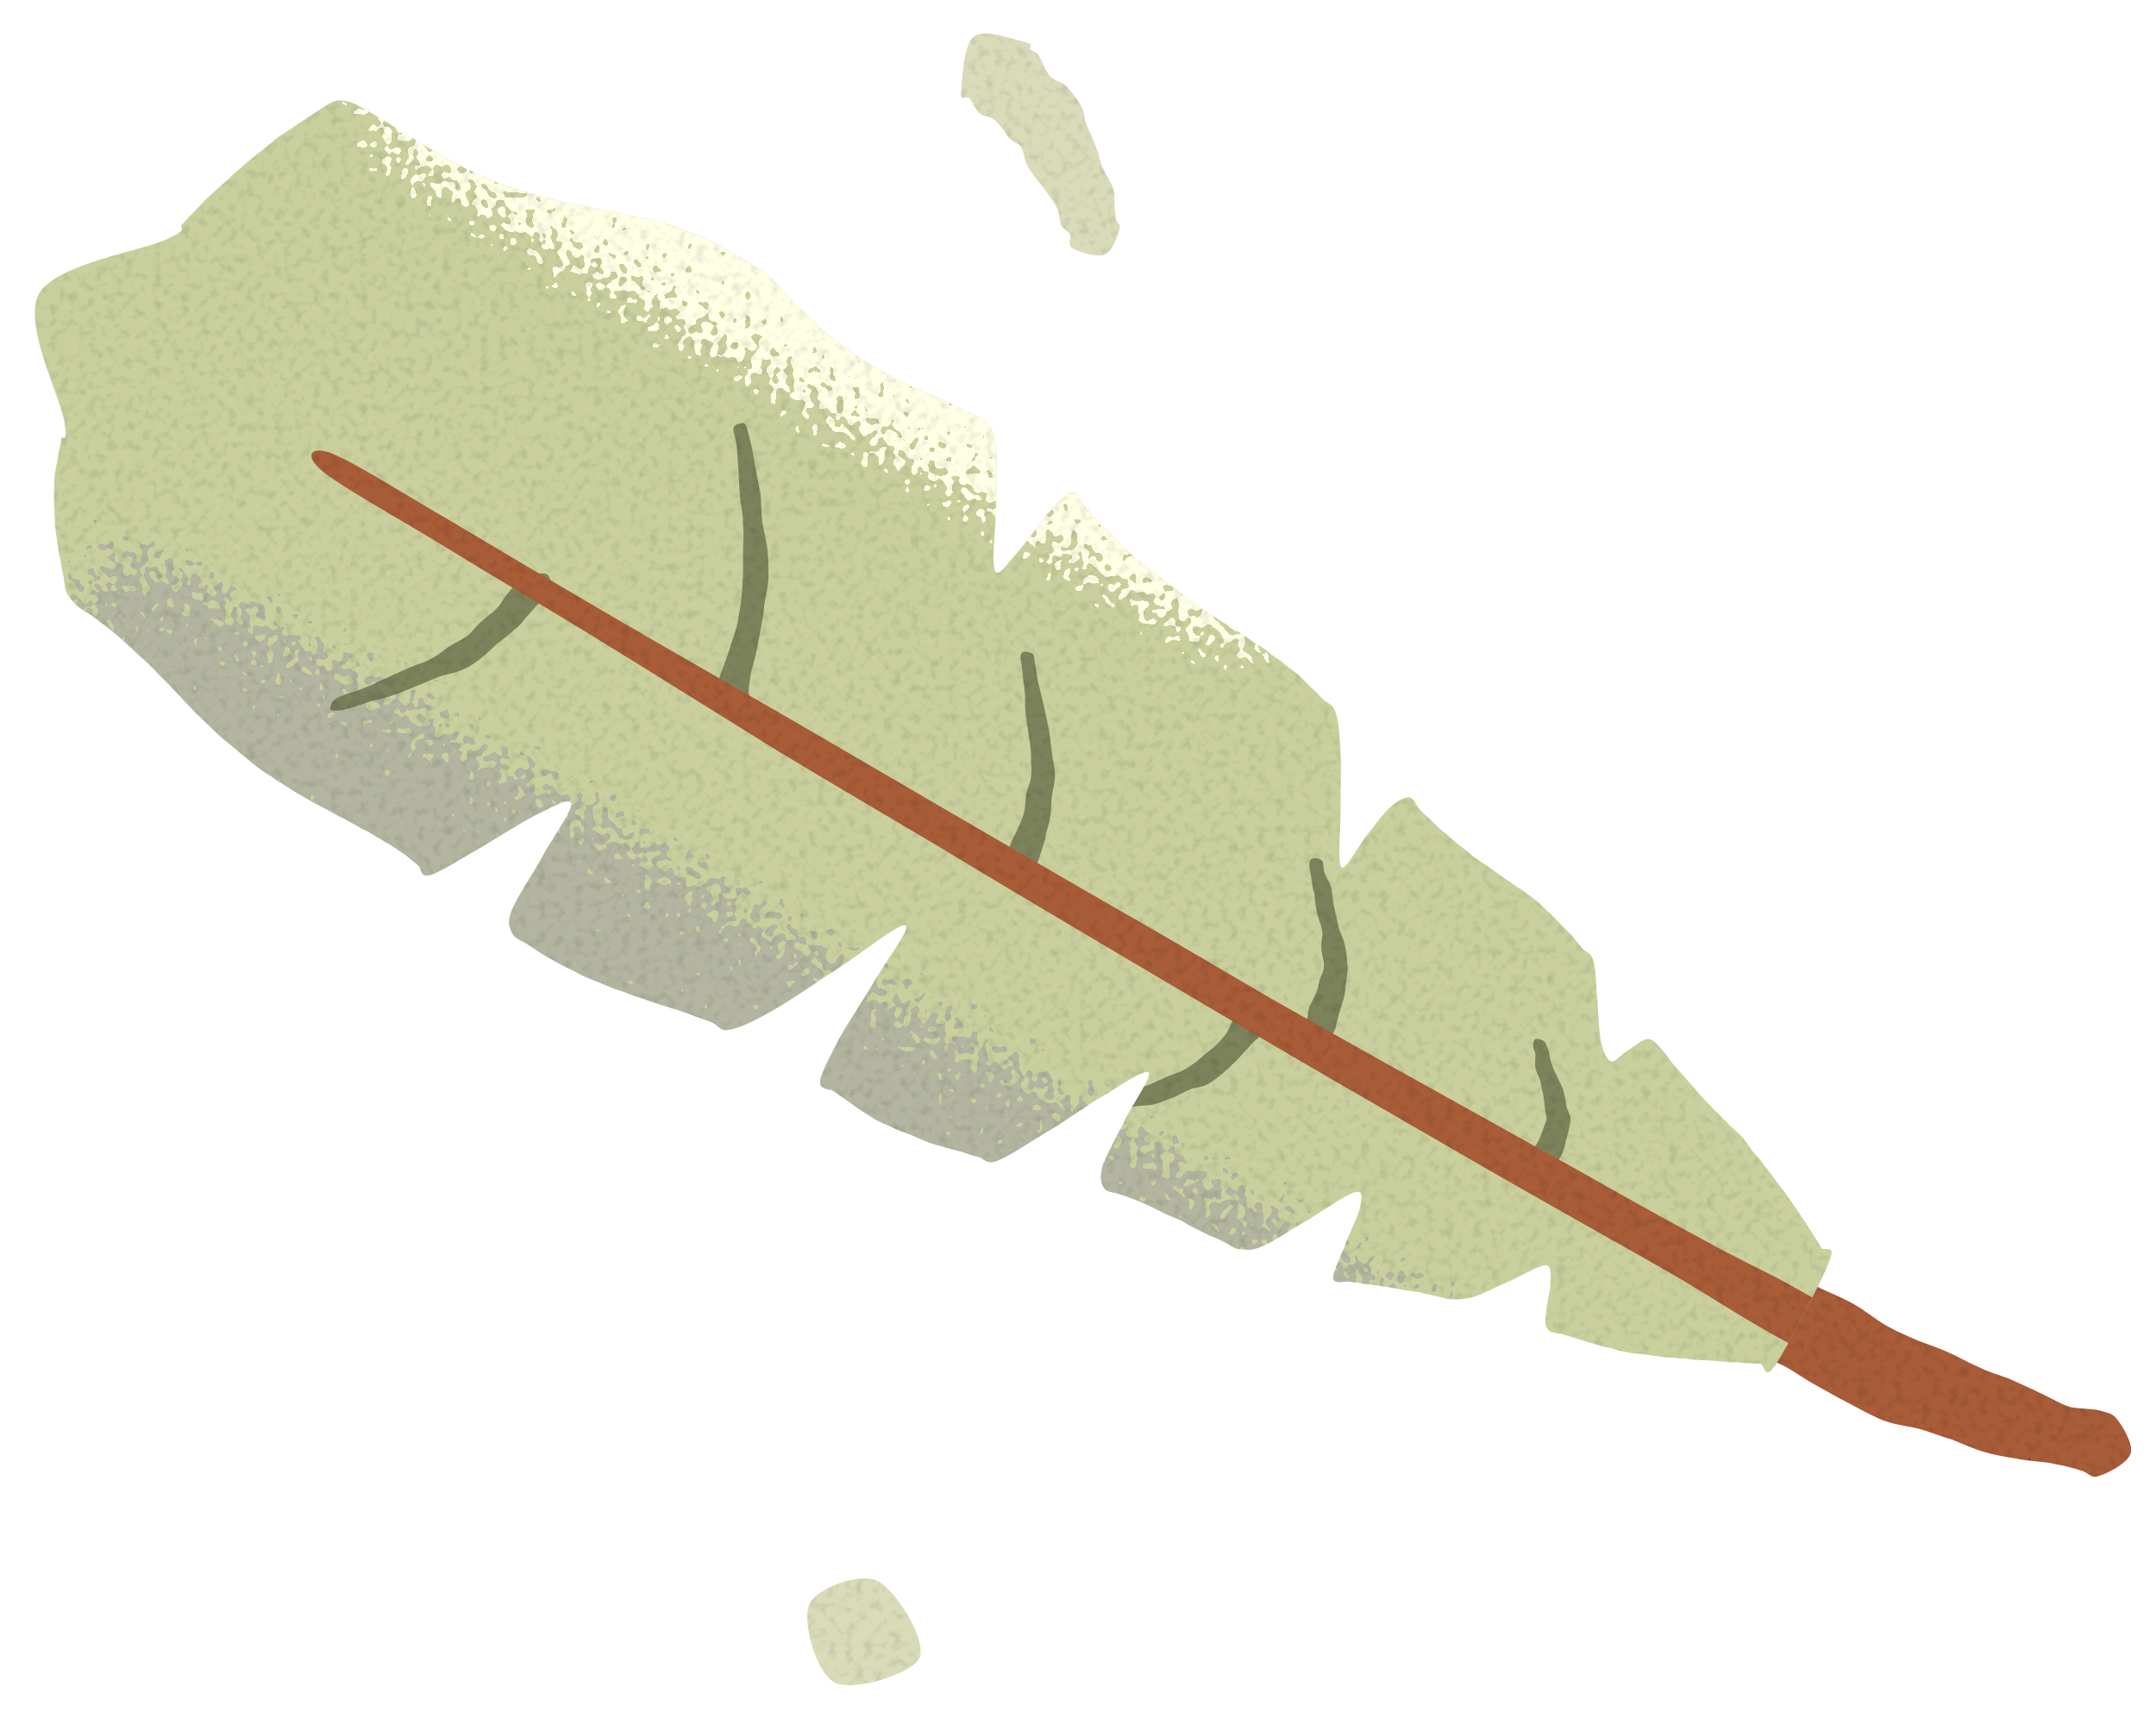
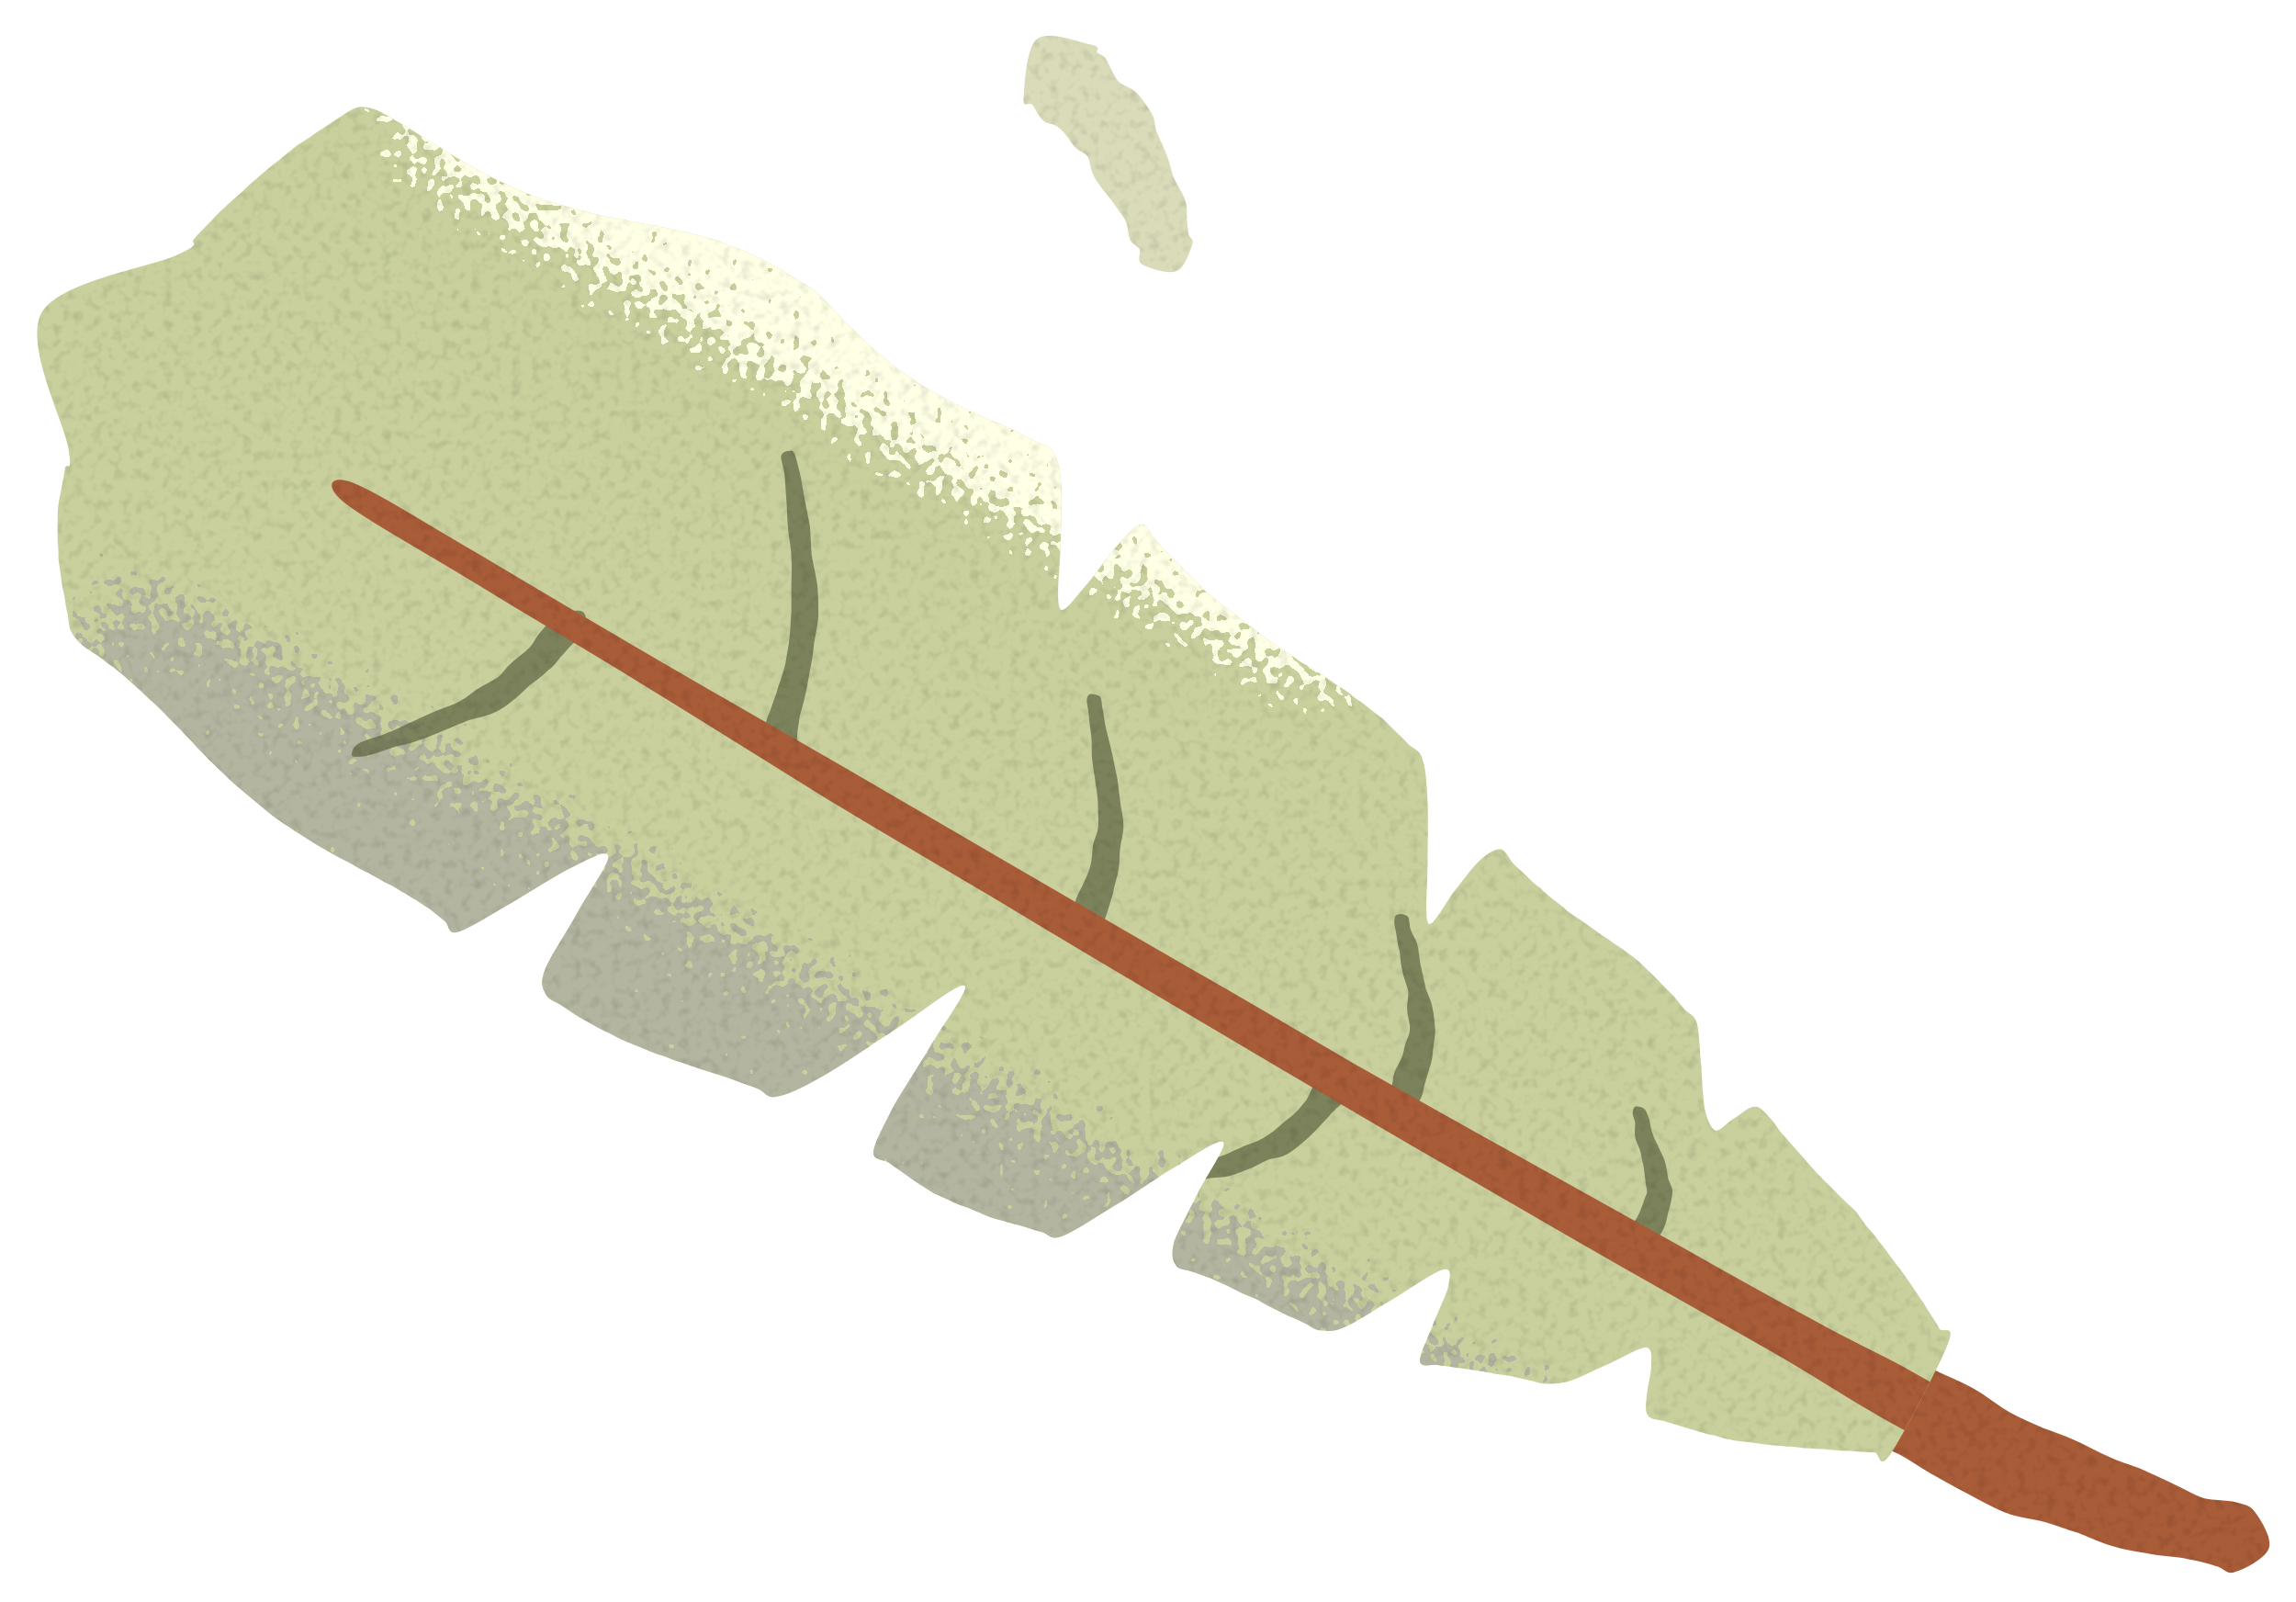
- <svg xmlns="http://www.w3.org/2000/svg" viewBox="75 74 271 216" aria-hidden="true">
+ <svg xmlns="http://www.w3.org/2000/svg" viewBox="75 74 271 189" aria-hidden="true">
  <defs>
    <filter id="fet-dither" filterUnits="userSpaceOnUse" x="0" y="0" width="400" height="400">
      <feGaussianBlur in="SourceAlpha" stdDeviation="9" result="b" />
      <feTurbulence type="fractalNoise" baseFrequency="0.95" numOctaves="1" seed="3" result="n" />
      <feColorMatrix in="n" type="matrix" values="0 0 0 0 0  0 0 0 0 0  0 0 0 0 0  1 0 0 0 0" result="nA" />
      <feComposite in="b" in2="nA" operator="arithmetic" k1="0" k2="1.3" k3="0.9" k4="-1.0" result="mix" />
      <feComponentTransfer in="mix" result="mask">
        <feFuncA type="discrete" tableValues="0 1" />
      </feComponentTransfer>
      <feComposite in="SourceGraphic" in2="mask" operator="in" />
    </filter>
    <filter id="fet-grain" filterUnits="userSpaceOnUse" x="0" y="0" width="400" height="400">
      <feTurbulence type="fractalNoise" baseFrequency="0.85" numOctaves="2" seed="5" result="n" />
      <feColorMatrix in="n" type="matrix" values="0 0 0 0 0  0 0 0 0 0  0 0 0 0 0  0 0 0 -2.4 1.25" result="specks" />
      <feFlood flood-color="#000" flood-opacity="0.22" result="ink" />
      <feComposite in="ink" in2="specks" operator="in" result="inkSpecks" />
      <feComposite in="inkSpecks" in2="SourceAlpha" operator="in" result="grainIn" />
      <feMerge>
        <feMergeNode in="SourceGraphic" />
        <feMergeNode in="grainIn" />
      </feMerge>
    </filter>
    <clipPath id="fet-c-s1">
      <path d="M195.8,85.6 C195.7,86.9 196.5,85.9 196.9,86.4 C197.2,86.8 197.6,87.8 198.1,88.2 C198.6,88.7 199.4,88.5 200.0,89.1 C200.7,89.6 201.4,90.8 201.9,91.4 C202.5,92.0 203.1,92.0 203.4,92.5 C203.7,93.1 203.7,93.9 204.0,94.5 C204.2,95.1 204.5,95.4 204.9,96.0 C205.3,96.6 206.1,97.4 206.5,98.1 C207.0,98.8 207.6,99.5 207.9,100.2 C208.2,100.9 208.1,101.7 208.4,102.3 C208.6,102.8 209.2,103.0 209.5,103.4 C209.7,103.9 209.1,104.7 209.8,105.2 C210.5,105.6 212.8,106.4 213.8,106.0 C214.8,105.7 215.5,103.6 215.7,102.9 C216.0,102.1 215.4,102.2 215.3,101.6 C215.2,101.1 215.1,100.3 215.1,99.7 C215.0,99.0 215.2,98.5 214.9,97.7 C214.7,96.9 214.0,96.0 213.6,95.1 C213.2,94.2 213.2,93.5 212.8,92.6 C212.5,91.6 211.8,90.3 211.5,89.5 C211.2,88.7 211.4,88.3 211.0,87.5 C210.6,86.8 209.8,85.6 209.1,84.9 C208.5,84.3 207.6,84.2 207.0,83.6 C206.4,82.9 205.9,81.5 205.5,80.9 C205.1,80.4 204.8,80.5 204.5,80.2 C204.3,79.9 205.1,79.6 203.9,79.3 C202.7,79.1 198.8,77.5 197.4,78.6 C196.1,79.6 195.9,84.3 195.8,85.6 Z" />
    </clipPath>
    <clipPath id="fet-c-s2">
-       <path d="M176.7,275.7 C177.5,273.6 183.0,271.6 185.3,272.7 C187.6,273.8 191.5,280.1 190.6,282.3 C189.7,284.4 182.3,286.6 180.0,285.5 C177.6,284.4 175.8,277.8 176.7,275.7 Z" />
+       <path d="M293.4,243.3 C294.2,244.7 294.6,243.8 295.5,244.2 C296.5,244.6 297.9,245.0 299.1,245.6 C300.3,246.2 301.5,247.1 302.9,247.9 C304.2,248.6 305.7,249.5 307.1,250.2 C308.6,251.0 310.2,251.9 311.7,252.5 C313.2,253.1 314.8,253.2 316.3,253.6 C317.7,254.0 318.9,254.5 320.3,254.9 C321.6,255.4 323.0,256.1 324.5,256.5 C326.1,257.0 328.0,257.2 329.5,257.5 C330.9,257.7 332.1,257.7 333.3,258.0 C334.5,258.2 335.6,258.5 336.5,258.8 C337.5,259.0 337.8,259.9 338.8,259.5 C339.9,259.2 342.4,257.9 342.8,256.7 C343.2,255.6 341.9,253.4 341.2,252.5 C340.6,251.6 340.0,251.6 339.0,251.3 C338.0,251.0 336.3,251.1 335.1,250.8 C333.9,250.4 333.0,249.8 331.7,249.2 C330.5,248.6 328.9,247.9 327.6,247.3 C326.3,246.8 325.1,246.5 323.9,245.9 C322.7,245.4 321.5,244.7 320.2,244.1 C318.9,243.5 317.5,243.0 316.1,242.5 C314.8,241.9 313.5,241.4 312.1,240.6 C310.7,239.8 309.3,238.6 308.0,237.9 C306.6,237.1 305.1,236.5 304.0,236.0 C302.9,235.4 302.2,235.1 301.4,234.6 C300.5,234.0 300.6,232.5 298.8,232.7 C297.1,232.9 291.8,234.1 290.9,235.8 C290.0,237.6 292.7,241.9 293.4,243.3 Z" />
    </clipPath>
    <clipPath id="fet-c-s3">
-       <path d="M293.4,243.3 C294.2,244.7 294.6,243.8 295.5,244.2 C296.5,244.6 297.9,245.0 299.1,245.6 C300.3,246.2 301.5,247.1 302.9,247.9 C304.2,248.6 305.7,249.5 307.1,250.2 C308.6,251.0 310.2,251.9 311.7,252.5 C313.2,253.1 314.8,253.2 316.3,253.6 C317.7,254.0 318.9,254.5 320.3,254.9 C321.6,255.4 323.0,256.1 324.5,256.5 C326.1,257.0 328.0,257.2 329.5,257.5 C330.9,257.7 332.1,257.7 333.3,258.0 C334.5,258.2 335.6,258.5 336.5,258.8 C337.5,259.0 337.8,259.9 338.8,259.5 C339.9,259.2 342.4,257.9 342.8,256.7 C343.2,255.6 341.9,253.4 341.2,252.5 C340.6,251.6 340.0,251.6 339.0,251.3 C338.0,251.0 336.3,251.1 335.1,250.8 C333.9,250.4 333.0,249.8 331.7,249.2 C330.5,248.6 328.9,247.9 327.6,247.3 C326.3,246.8 325.1,246.5 323.9,245.9 C322.7,245.4 321.5,244.7 320.2,244.1 C318.9,243.5 317.5,243.0 316.1,242.5 C314.8,241.9 313.5,241.4 312.1,240.6 C310.7,239.8 309.3,238.6 308.0,237.9 C306.6,237.1 305.1,236.5 304.0,236.0 C302.9,235.4 302.2,235.1 301.4,234.6 C300.5,234.0 300.6,232.5 298.8,232.7 C297.1,232.9 291.8,234.1 290.9,235.8 C290.0,237.6 292.7,241.9 293.4,243.3 Z" />
-     </clipPath>
-     <clipPath id="fet-c-s4">
      <path d="M79.9,110.9 C77.8,114.8 82.7,124.0 83.1,127.1 C83.6,130.1 82.8,128.5 82.7,129.2 C82.6,129.9 82.4,130.7 82.3,131.4 C82.2,132.1 82.0,132.7 81.9,133.5 C81.8,134.2 81.8,134.9 81.8,135.7 C81.8,136.4 81.8,137.1 81.8,137.8 C81.9,138.6 81.9,139.3 81.9,140.0 C82.0,140.7 82.1,141.4 82.2,142.1 C82.3,142.9 82.4,143.6 82.6,144.3 C82.7,145.1 82.8,145.8 83.0,146.5 C83.1,147.2 83.1,148.1 83.5,148.7 C83.8,149.3 84.3,149.8 84.8,150.2 C85.4,150.7 86.0,151.0 86.6,151.4 C87.1,151.8 87.6,152.2 88.2,152.6 C88.8,153.1 89.4,153.5 89.9,154.0 C90.5,154.5 91.0,155.0 91.6,155.5 C92.1,156.0 92.6,156.5 93.2,157.0 C93.7,157.5 94.3,158.0 94.8,158.6 C95.3,159.1 95.9,159.7 96.4,160.2 C96.9,160.8 97.5,161.3 98.0,161.9 C98.5,162.5 99.1,163.0 99.6,163.6 C100.2,164.1 100.7,164.7 101.3,165.2 C101.9,165.8 102.4,166.3 103.0,166.8 C103.6,167.3 104.2,167.8 104.8,168.3 C105.4,168.8 106.0,169.3 106.6,169.8 C107.2,170.3 107.9,170.8 108.5,171.2 C109.2,171.6 109.8,172.1 110.5,172.5 C111.1,172.9 111.8,173.3 112.4,173.7 C113.1,174.1 113.8,174.5 114.5,174.9 C115.2,175.3 115.9,175.6 116.6,176.0 C117.2,176.4 117.8,176.7 118.5,177.0 C119.1,177.4 119.8,177.7 120.4,178.1 C121.1,178.4 121.8,178.8 122.4,179.2 C123.0,179.5 123.5,179.9 124.1,180.2 C124.7,180.6 125.3,181.0 125.9,181.4 C126.4,181.8 127.0,182.3 127.5,182.7 C128.1,183.1 127.7,184.3 129.0,184.0 C130.4,183.6 133.3,181.7 135.6,180.4 C137.8,179.1 140.9,177.1 142.8,176.2 C144.6,175.3 146.8,174.1 146.8,175.1 C146.9,176.0 144.3,179.5 143.1,181.8 C141.9,184.0 139.9,186.9 139.3,188.5 C138.7,190.1 139.1,190.7 139.4,191.3 C139.7,192.0 140.6,192.2 141.2,192.6 C141.8,193.0 142.4,193.4 143.0,193.8 C143.6,194.2 144.3,194.5 144.9,194.9 C145.6,195.3 146.2,195.6 146.9,195.9 C147.6,196.3 148.2,196.6 148.9,196.9 C149.6,197.2 150.4,197.5 151.1,197.8 C151.8,198.1 152.5,198.4 153.3,198.6 C154.0,198.9 154.8,199.2 155.5,199.4 C156.3,199.7 157.0,199.9 157.8,200.2 C158.6,200.4 159.3,200.7 160.1,200.9 C160.9,201.2 161.6,201.4 162.3,201.7 C163.1,202.0 163.8,202.2 164.5,202.5 C165.3,202.8 165.5,203.7 166.7,203.4 C168.0,203.2 169.8,202.3 172.1,201.0 C174.4,199.7 177.7,197.4 180.5,195.6 C183.3,193.8 188.0,190.0 188.8,190.3 C189.6,190.5 186.5,194.6 185.1,197.0 C183.7,199.4 181.7,202.4 180.5,204.5 C179.4,206.7 178.2,208.8 178.1,209.9 C178.0,211.0 179.3,210.8 179.9,211.2 C180.5,211.6 181.0,212.0 181.6,212.4 C182.2,212.8 182.7,213.2 183.3,213.6 C183.9,214.0 184.6,214.4 185.2,214.8 C185.9,215.1 186.5,215.4 187.2,215.7 C187.8,216.0 188.5,216.3 189.2,216.5 C189.9,216.8 190.6,217.1 191.3,217.4 C192.0,217.7 192.7,217.9 193.5,218.1 C194.2,218.3 194.9,218.5 195.7,218.7 C196.4,218.9 197.2,219.2 198.0,219.4 C198.8,219.6 198.9,220.4 200.3,219.9 C201.7,219.4 204.2,217.7 206.5,216.3 C208.8,215.0 211.7,212.8 213.9,211.6 C216.0,210.3 218.9,208.3 219.4,208.8 C219.8,209.3 217.4,212.8 216.4,214.7 C215.5,216.7 214.1,219.1 213.6,220.5 C213.2,222.0 213.4,222.8 213.8,223.3 C214.1,223.9 215.1,223.8 215.8,224.1 C216.5,224.3 217.1,224.6 217.8,224.8 C218.5,225.1 219.1,225.4 219.8,225.7 C220.4,226.0 221.0,226.3 221.6,226.6 C222.2,226.9 222.9,227.1 223.5,227.4 C224.1,227.8 224.7,228.1 225.3,228.4 C225.9,228.7 226.5,229.0 227.1,229.3 C227.7,229.5 228.3,229.8 228.9,230.1 C229.6,230.4 230.0,230.9 230.8,231.0 C231.6,231.0 232.2,231.3 233.7,230.6 C235.2,230.0 237.6,228.3 239.6,227.2 C241.5,226.0 244.4,224.0 245.4,223.8 C246.5,223.6 246.1,224.8 245.9,226.0 C245.6,227.1 244.5,229.2 244.0,230.7 C243.4,232.1 242.5,234.0 242.6,234.7 C242.8,235.5 244.1,234.9 244.8,235.1 C245.5,235.2 246.2,235.3 247.0,235.4 C247.7,235.5 248.4,235.6 249.1,235.7 C249.8,235.8 250.6,235.9 251.3,236.1 C252.0,236.2 252.7,236.3 253.4,236.4 C254.1,236.6 254.8,236.7 255.5,236.9 C256.2,237.0 256.7,237.3 257.5,237.3 C258.4,237.3 259.3,237.3 260.5,236.9 C261.7,236.5 263.5,235.5 265.0,234.9 C266.5,234.2 268.5,233.0 269.3,233.0 C270.1,233.1 269.9,234.3 269.9,235.2 C269.9,236.1 269.5,237.4 269.4,238.4 C269.3,239.4 269.1,240.5 269.5,241.0 C269.8,241.6 270.8,241.5 271.4,241.7 C272.1,241.9 272.7,242.1 273.4,242.3 C274.0,242.5 274.7,242.7 275.4,242.9 C276.0,243.1 276.7,243.3 277.4,243.4 C278.0,243.6 278.6,243.8 279.3,243.9 C280.0,244.1 280.8,244.1 281.5,244.2 C282.3,244.3 283.0,244.4 283.7,244.5 C284.5,244.6 285.2,244.6 285.9,244.7 C286.6,244.7 287.3,244.8 288.0,244.9 C288.8,244.9 289.5,245.0 290.2,245.0 C290.9,245.1 291.6,245.1 292.3,245.2 C292.9,245.2 293.6,245.2 294.3,245.3 C294.9,245.3 295.6,245.4 296.3,245.4 C296.9,245.5 296.7,247.7 298.2,245.5 C299.6,243.4 304.0,235.0 304.9,232.6 C305.9,230.1 304.3,231.4 303.9,230.8 C303.6,230.2 303.2,229.6 302.8,229.0 C302.4,228.4 302.1,227.8 301.7,227.3 C301.3,226.7 300.9,226.1 300.5,225.5 C300.1,224.9 299.7,224.4 299.3,223.8 C298.8,223.2 298.4,222.6 298.0,222.1 C297.6,221.5 297.1,220.9 296.7,220.4 C296.3,219.8 295.8,219.2 295.3,218.7 C294.9,218.1 294.4,217.5 294.0,216.9 C293.5,216.4 293.0,216.0 292.5,215.5 C292.0,215.0 291.5,214.5 291.0,214.0 C290.5,213.5 290.0,213.0 289.5,212.5 C289.0,211.9 288.5,211.4 288.1,210.9 C287.6,210.3 287.1,209.8 286.6,209.2 C286.1,208.6 285.6,208.1 285.1,207.5 C284.7,206.9 284.2,206.2 283.7,205.7 C283.2,205.2 282.7,204.5 282.1,204.6 C281.4,204.6 280.6,205.4 279.8,205.9 C279.0,206.3 278.1,207.5 277.5,207.4 C276.9,207.2 276.5,206.1 276.2,204.8 C276.0,203.6 275.9,201.5 275.8,199.8 C275.6,198.1 275.6,195.9 275.3,194.8 C275.0,193.7 274.4,193.7 273.9,193.2 C273.4,192.6 273.0,192.1 272.5,191.5 C272.0,191.0 271.5,190.5 271.0,190.0 C270.6,189.5 270.1,189.1 269.6,188.6 C269.1,188.1 268.6,187.6 268.1,187.2 C267.5,186.7 267.0,186.4 266.5,186.0 C265.9,185.6 265.4,185.3 264.9,184.9 C264.3,184.5 263.8,184.2 263.3,183.8 C262.7,183.4 262.2,183.0 261.6,182.6 C261.1,182.3 260.5,181.9 260.0,181.5 C259.5,181.0 258.9,180.6 258.4,180.2 C257.9,179.8 257.3,179.3 256.8,178.8 C256.2,178.4 255.7,177.9 255.2,177.4 C254.7,176.9 254.1,176.4 253.6,175.9 C253.1,175.3 252.7,174.3 252.1,174.2 C251.4,174.2 250.6,174.7 249.7,175.5 C248.8,176.3 247.7,177.9 246.7,179.1 C245.7,180.4 244.1,183.5 243.6,183.0 C243.1,182.4 243.5,178.3 243.5,175.9 C243.5,173.5 243.6,170.7 243.5,168.6 C243.4,166.6 243.3,164.7 242.9,163.6 C242.6,162.5 241.9,162.4 241.3,161.9 C240.8,161.3 240.2,160.8 239.7,160.3 C239.2,159.8 238.7,159.3 238.2,158.8 C237.6,158.4 237.0,157.9 236.5,157.5 C235.9,157.0 235.3,156.6 234.7,156.2 C234.2,155.7 233.6,155.3 233.0,155.0 C232.4,154.6 231.9,154.2 231.3,153.8 C230.8,153.5 230.2,153.1 229.6,152.7 C229.0,152.4 228.3,152.0 227.8,151.6 C227.2,151.2 226.7,150.9 226.1,150.5 C225.6,150.1 225.0,149.7 224.4,149.3 C223.8,148.9 223.2,148.4 222.7,148.0 C222.1,147.6 221.7,147.2 221.1,146.8 C220.6,146.3 219.9,145.9 219.4,145.5 C218.8,145.0 218.2,144.5 217.6,144.1 C217.1,143.6 216.7,143.1 216.1,142.6 C215.6,142.1 215.0,141.5 214.5,141.0 C213.9,140.4 213.3,139.8 212.8,139.3 C212.3,138.7 211.8,138.2 211.3,137.6 C210.8,137.0 210.4,135.7 209.6,135.9 C208.8,136.1 207.6,137.6 206.5,138.8 C205.4,140.1 204.0,142.2 202.9,143.4 C201.9,144.5 200.5,146.6 200.1,145.8 C199.6,144.9 200.1,140.7 200.2,138.2 C200.2,135.7 200.4,132.6 200.2,130.7 C200.1,128.9 199.7,128.0 199.2,127.2 C198.7,126.4 197.9,126.5 197.3,126.1 C196.6,125.8 196.0,125.5 195.3,125.1 C194.7,124.8 194.1,124.5 193.4,124.2 C192.8,123.9 192.1,123.7 191.4,123.4 C190.8,123.1 190.1,122.8 189.5,122.5 C188.8,122.2 188.2,121.9 187.5,121.5 C186.9,121.2 186.2,120.9 185.6,120.5 C185.0,120.2 184.3,119.8 183.7,119.4 C183.1,119.0 182.5,118.6 181.9,118.2 C181.2,117.7 180.6,117.3 180.0,116.8 C179.4,116.3 178.8,115.8 178.2,115.3 C177.7,114.8 177.1,114.2 176.5,113.7 C175.9,113.1 175.3,112.5 174.7,112.0 C174.2,111.4 173.6,110.8 173.1,110.2 C172.5,109.6 172.0,109.0 171.4,108.5 C170.8,108.0 170.1,107.6 169.4,107.2 C168.8,106.8 168.2,106.4 167.6,106.1 C167.0,105.7 166.4,105.4 165.7,105.0 C165.1,104.7 164.4,104.3 163.7,104.0 C163.0,103.7 162.4,103.4 161.7,103.2 C161.1,102.9 160.4,102.7 159.7,102.4 C159.0,102.2 158.3,102.0 157.5,101.8 C156.8,101.6 156.1,101.4 155.3,101.3 C154.6,101.1 153.9,100.9 153.1,100.8 C152.4,100.6 151.6,100.5 150.9,100.4 C150.1,100.2 149.3,100.1 148.5,99.9 C147.7,99.8 147.0,99.6 146.2,99.5 C145.4,99.3 144.7,99.1 143.9,98.9 C143.1,98.7 142.3,98.5 141.6,98.3 C140.8,98.1 140.1,97.9 139.3,97.6 C138.6,97.4 137.9,97.1 137.1,96.8 C136.4,96.5 135.7,96.2 134.9,95.8 C134.2,95.5 133.5,95.2 132.8,94.8 C132.1,94.5 131.5,94.1 130.8,93.7 C130.1,93.3 129.4,92.9 128.7,92.5 C128.0,92.1 127.4,91.7 126.8,91.3 C126.1,90.9 125.5,90.5 124.8,90.1 C124.2,89.7 123.5,89.3 122.9,88.9 C122.2,88.5 121.6,88.2 121.0,87.8 C120.4,87.5 119.8,87.1 119.2,86.9 C118.5,86.7 117.9,86.5 117.1,86.7 C116.4,86.9 115.5,87.6 114.7,88.1 C113.9,88.6 113.2,89.1 112.4,89.6 C111.6,90.2 110.8,90.7 110.0,91.2 C109.3,91.8 108.5,92.4 107.8,93.0 C107.0,93.6 106.3,94.2 105.6,94.8 C104.9,95.4 104.2,96.0 103.5,96.7 C102.8,97.3 102.1,97.9 101.5,98.5 C100.8,99.1 100.2,99.8 99.6,100.4 C99.0,101.0 98.4,101.6 97.9,102.2 C97.3,102.8 99.1,102.6 96.1,104.0 C93.1,105.5 82.1,107.1 79.9,110.9 Z" />
    </clipPath>
  </defs>
  <g filter="url(#fet-grain)">
    <path d="M195.8,85.6 C195.7,86.9 196.5,85.9 196.9,86.4 C197.2,86.8 197.6,87.8 198.1,88.2 C198.6,88.7 199.4,88.5 200.0,89.1 C200.7,89.6 201.4,90.8 201.9,91.4 C202.5,92.0 203.1,92.0 203.4,92.5 C203.7,93.1 203.7,93.9 204.0,94.5 C204.2,95.1 204.5,95.4 204.9,96.0 C205.3,96.6 206.1,97.4 206.5,98.1 C207.0,98.8 207.6,99.5 207.9,100.2 C208.2,100.9 208.1,101.7 208.4,102.3 C208.6,102.8 209.2,103.0 209.5,103.4 C209.7,103.9 209.1,104.7 209.8,105.2 C210.5,105.6 212.8,106.4 213.8,106.0 C214.8,105.7 215.5,103.6 215.7,102.9 C216.0,102.1 215.4,102.2 215.3,101.6 C215.2,101.1 215.1,100.3 215.1,99.7 C215.0,99.0 215.2,98.5 214.9,97.7 C214.7,96.9 214.0,96.0 213.6,95.1 C213.2,94.2 213.2,93.5 212.8,92.6 C212.5,91.6 211.8,90.3 211.5,89.5 C211.2,88.7 211.4,88.3 211.0,87.5 C210.6,86.8 209.8,85.6 209.1,84.9 C208.5,84.3 207.6,84.2 207.0,83.6 C206.4,82.9 205.9,81.5 205.5,80.9 C205.1,80.4 204.8,80.5 204.5,80.2 C204.3,79.9 205.1,79.6 203.9,79.3 C202.7,79.1 198.8,77.5 197.4,78.6 C196.1,79.6 195.9,84.3 195.8,85.6 Z" fill="#DADBB9" />
-     <path d="M176.7,275.7 C177.5,273.6 183.0,271.6 185.3,272.7 C187.6,273.8 191.5,280.1 190.6,282.3 C189.7,284.4 182.3,286.6 180.0,285.5 C177.6,284.4 175.8,277.8 176.7,275.7 Z" fill="#DADBB9" />
    <path d="M293.4,243.3 C294.2,244.7 294.6,243.8 295.5,244.2 C296.5,244.6 297.9,245.0 299.1,245.6 C300.3,246.2 301.5,247.1 302.9,247.9 C304.2,248.6 305.7,249.5 307.1,250.2 C308.6,251.0 310.2,251.9 311.7,252.5 C313.2,253.1 314.8,253.2 316.3,253.6 C317.7,254.0 318.9,254.5 320.3,254.9 C321.6,255.4 323.0,256.1 324.5,256.5 C326.1,257.0 328.0,257.2 329.5,257.5 C330.9,257.7 332.1,257.7 333.3,258.0 C334.5,258.2 335.6,258.5 336.5,258.8 C337.5,259.0 337.8,259.9 338.8,259.5 C339.9,259.2 342.4,257.9 342.8,256.7 C343.2,255.6 341.9,253.4 341.2,252.5 C340.6,251.6 340.0,251.6 339.0,251.3 C338.0,251.0 336.3,251.1 335.1,250.8 C333.9,250.4 333.0,249.8 331.7,249.2 C330.5,248.6 328.9,247.9 327.6,247.3 C326.3,246.8 325.1,246.5 323.9,245.9 C322.7,245.4 321.5,244.7 320.2,244.1 C318.9,243.5 317.5,243.0 316.1,242.5 C314.8,241.9 313.5,241.4 312.1,240.6 C310.7,239.8 309.3,238.6 308.0,237.9 C306.6,237.1 305.1,236.5 304.0,236.0 C302.9,235.4 302.2,235.1 301.4,234.6 C300.5,234.0 300.6,232.5 298.8,232.7 C297.1,232.9 291.8,234.1 290.9,235.8 C290.0,237.6 292.7,241.9 293.4,243.3 Z" fill="#A85B37" />
-     <g clip-path="url(#fet-c-s3)">
+     <g clip-path="url(#fet-c-s2)">
      <path d="M290,250 L360,258 L360,300 L290,300 Z" fill="#794341" filter="url(#fet-dither)" />
    </g>
    <path d="M79.9,110.9 C77.8,114.8 82.7,124.0 83.1,127.1 C83.6,130.1 82.8,128.5 82.7,129.2 C82.6,129.9 82.4,130.7 82.3,131.4 C82.2,132.1 82.0,132.7 81.9,133.5 C81.8,134.2 81.8,134.9 81.8,135.7 C81.8,136.4 81.8,137.1 81.8,137.8 C81.9,138.6 81.9,139.3 81.9,140.0 C82.0,140.7 82.1,141.4 82.2,142.1 C82.3,142.9 82.4,143.6 82.6,144.3 C82.7,145.1 82.8,145.8 83.0,146.5 C83.1,147.2 83.1,148.1 83.5,148.7 C83.8,149.3 84.3,149.8 84.8,150.2 C85.4,150.7 86.0,151.0 86.6,151.4 C87.1,151.8 87.6,152.2 88.2,152.6 C88.8,153.1 89.4,153.5 89.9,154.0 C90.5,154.5 91.0,155.0 91.6,155.5 C92.1,156.0 92.6,156.5 93.2,157.0 C93.7,157.5 94.3,158.0 94.8,158.6 C95.3,159.1 95.9,159.7 96.4,160.2 C96.9,160.8 97.5,161.3 98.0,161.9 C98.5,162.5 99.1,163.0 99.6,163.6 C100.2,164.1 100.7,164.7 101.3,165.2 C101.9,165.8 102.4,166.3 103.0,166.8 C103.6,167.3 104.2,167.8 104.8,168.3 C105.4,168.8 106.0,169.3 106.6,169.8 C107.2,170.3 107.9,170.8 108.5,171.2 C109.2,171.6 109.8,172.1 110.5,172.5 C111.1,172.9 111.8,173.3 112.4,173.7 C113.1,174.1 113.8,174.5 114.5,174.9 C115.2,175.3 115.9,175.6 116.6,176.0 C117.2,176.4 117.8,176.7 118.5,177.0 C119.1,177.4 119.8,177.7 120.4,178.1 C121.1,178.4 121.8,178.8 122.4,179.2 C123.0,179.5 123.5,179.9 124.1,180.2 C124.7,180.6 125.3,181.0 125.9,181.4 C126.4,181.8 127.0,182.3 127.5,182.7 C128.1,183.1 127.7,184.3 129.0,184.0 C130.4,183.6 133.3,181.7 135.6,180.4 C137.8,179.1 140.9,177.1 142.8,176.2 C144.6,175.3 146.8,174.1 146.8,175.1 C146.9,176.0 144.3,179.5 143.1,181.8 C141.9,184.0 139.9,186.9 139.3,188.5 C138.7,190.1 139.1,190.7 139.4,191.3 C139.7,192.0 140.6,192.2 141.2,192.6 C141.8,193.0 142.4,193.4 143.0,193.8 C143.6,194.2 144.3,194.5 144.9,194.9 C145.6,195.3 146.2,195.6 146.9,195.9 C147.6,196.3 148.2,196.6 148.9,196.9 C149.6,197.2 150.4,197.5 151.1,197.8 C151.8,198.1 152.5,198.4 153.3,198.6 C154.0,198.9 154.8,199.2 155.5,199.4 C156.3,199.7 157.0,199.9 157.8,200.2 C158.6,200.4 159.3,200.7 160.1,200.9 C160.9,201.2 161.6,201.4 162.3,201.7 C163.1,202.0 163.8,202.2 164.5,202.5 C165.3,202.8 165.5,203.7 166.7,203.4 C168.0,203.2 169.8,202.3 172.1,201.0 C174.4,199.7 177.7,197.4 180.5,195.6 C183.3,193.8 188.0,190.0 188.8,190.3 C189.6,190.5 186.5,194.6 185.1,197.0 C183.7,199.4 181.7,202.4 180.5,204.5 C179.4,206.7 178.2,208.8 178.1,209.9 C178.0,211.0 179.3,210.8 179.9,211.2 C180.5,211.6 181.0,212.0 181.6,212.4 C182.2,212.8 182.7,213.2 183.3,213.6 C183.9,214.0 184.6,214.4 185.2,214.8 C185.9,215.1 186.5,215.4 187.2,215.7 C187.8,216.0 188.5,216.3 189.2,216.5 C189.9,216.8 190.6,217.1 191.3,217.4 C192.0,217.7 192.7,217.9 193.5,218.1 C194.2,218.3 194.9,218.5 195.7,218.7 C196.4,218.9 197.2,219.2 198.0,219.4 C198.8,219.6 198.9,220.4 200.3,219.9 C201.7,219.4 204.2,217.7 206.5,216.3 C208.8,215.0 211.7,212.8 213.9,211.6 C216.0,210.3 218.9,208.3 219.4,208.8 C219.8,209.3 217.4,212.8 216.4,214.7 C215.5,216.7 214.1,219.1 213.6,220.5 C213.2,222.0 213.4,222.8 213.8,223.3 C214.1,223.9 215.1,223.8 215.8,224.1 C216.5,224.3 217.1,224.6 217.8,224.8 C218.5,225.1 219.1,225.4 219.8,225.7 C220.4,226.0 221.0,226.3 221.6,226.6 C222.2,226.9 222.9,227.1 223.5,227.4 C224.1,227.8 224.7,228.1 225.3,228.4 C225.9,228.7 226.5,229.0 227.1,229.3 C227.7,229.5 228.3,229.8 228.9,230.1 C229.6,230.4 230.0,230.9 230.8,231.0 C231.6,231.0 232.2,231.3 233.7,230.6 C235.2,230.0 237.6,228.3 239.6,227.2 C241.5,226.0 244.4,224.0 245.4,223.8 C246.5,223.6 246.1,224.8 245.9,226.0 C245.6,227.1 244.5,229.2 244.0,230.7 C243.4,232.1 242.5,234.0 242.6,234.7 C242.8,235.5 244.1,234.9 244.8,235.1 C245.5,235.2 246.2,235.3 247.0,235.4 C247.7,235.5 248.4,235.6 249.1,235.7 C249.8,235.8 250.6,235.9 251.3,236.1 C252.0,236.2 252.7,236.3 253.4,236.4 C254.1,236.6 254.8,236.7 255.5,236.9 C256.2,237.0 256.7,237.3 257.5,237.3 C258.4,237.3 259.3,237.3 260.5,236.9 C261.7,236.5 263.5,235.5 265.0,234.9 C266.5,234.2 268.5,233.0 269.3,233.0 C270.1,233.1 269.9,234.3 269.9,235.2 C269.9,236.1 269.5,237.4 269.4,238.4 C269.3,239.4 269.1,240.5 269.5,241.0 C269.8,241.6 270.8,241.5 271.4,241.7 C272.1,241.9 272.7,242.1 273.4,242.3 C274.0,242.5 274.7,242.7 275.4,242.9 C276.0,243.1 276.7,243.3 277.4,243.4 C278.0,243.6 278.6,243.8 279.3,243.9 C280.0,244.1 280.8,244.1 281.5,244.2 C282.3,244.3 283.0,244.4 283.7,244.5 C284.5,244.6 285.2,244.6 285.9,244.7 C286.6,244.7 287.3,244.8 288.0,244.9 C288.8,244.9 289.5,245.0 290.2,245.0 C290.9,245.1 291.6,245.1 292.3,245.2 C292.9,245.2 293.6,245.2 294.3,245.3 C294.9,245.3 295.6,245.4 296.3,245.4 C296.9,245.5 296.7,247.7 298.2,245.5 C299.6,243.4 304.0,235.0 304.9,232.6 C305.9,230.1 304.3,231.4 303.9,230.8 C303.6,230.2 303.2,229.6 302.8,229.0 C302.4,228.4 302.1,227.8 301.7,227.3 C301.3,226.7 300.9,226.1 300.5,225.5 C300.1,224.9 299.7,224.4 299.3,223.8 C298.8,223.2 298.4,222.6 298.0,222.1 C297.6,221.5 297.1,220.9 296.7,220.4 C296.3,219.8 295.8,219.2 295.3,218.7 C294.9,218.1 294.4,217.5 294.0,216.9 C293.5,216.4 293.0,216.0 292.5,215.5 C292.0,215.0 291.5,214.5 291.0,214.0 C290.5,213.5 290.0,213.0 289.5,212.5 C289.0,211.9 288.5,211.4 288.1,210.9 C287.6,210.3 287.1,209.8 286.6,209.2 C286.1,208.6 285.6,208.1 285.1,207.5 C284.7,206.9 284.2,206.2 283.7,205.7 C283.2,205.2 282.7,204.5 282.1,204.6 C281.4,204.6 280.6,205.4 279.8,205.9 C279.0,206.3 278.1,207.5 277.5,207.4 C276.9,207.2 276.5,206.1 276.2,204.8 C276.0,203.6 275.9,201.5 275.8,199.8 C275.6,198.1 275.6,195.9 275.3,194.8 C275.0,193.7 274.4,193.7 273.9,193.2 C273.4,192.6 273.0,192.1 272.5,191.5 C272.0,191.0 271.5,190.5 271.0,190.0 C270.6,189.5 270.1,189.1 269.6,188.6 C269.1,188.1 268.6,187.6 268.1,187.2 C267.5,186.7 267.0,186.4 266.5,186.0 C265.9,185.6 265.4,185.3 264.9,184.9 C264.3,184.5 263.8,184.2 263.3,183.8 C262.7,183.4 262.2,183.0 261.6,182.6 C261.1,182.3 260.5,181.9 260.0,181.5 C259.5,181.0 258.9,180.6 258.4,180.2 C257.9,179.8 257.3,179.3 256.8,178.8 C256.2,178.4 255.7,177.9 255.2,177.4 C254.7,176.9 254.1,176.4 253.6,175.9 C253.1,175.3 252.7,174.3 252.1,174.2 C251.4,174.2 250.6,174.7 249.7,175.5 C248.8,176.3 247.7,177.9 246.7,179.1 C245.7,180.4 244.1,183.5 243.6,183.0 C243.1,182.4 243.5,178.3 243.5,175.9 C243.5,173.5 243.6,170.7 243.5,168.6 C243.4,166.6 243.3,164.7 242.9,163.6 C242.6,162.5 241.9,162.4 241.3,161.9 C240.8,161.3 240.2,160.8 239.7,160.3 C239.2,159.8 238.7,159.3 238.2,158.8 C237.6,158.4 237.0,157.9 236.5,157.5 C235.9,157.0 235.3,156.6 234.7,156.2 C234.2,155.7 233.6,155.3 233.0,155.0 C232.4,154.6 231.9,154.2 231.3,153.8 C230.8,153.5 230.2,153.1 229.6,152.7 C229.0,152.4 228.3,152.0 227.8,151.6 C227.2,151.2 226.7,150.9 226.1,150.5 C225.6,150.1 225.0,149.7 224.4,149.3 C223.8,148.9 223.2,148.4 222.7,148.0 C222.1,147.6 221.7,147.2 221.1,146.8 C220.6,146.3 219.9,145.9 219.4,145.5 C218.8,145.0 218.2,144.5 217.6,144.1 C217.1,143.6 216.7,143.1 216.1,142.6 C215.6,142.1 215.0,141.5 214.5,141.0 C213.9,140.4 213.3,139.8 212.8,139.3 C212.3,138.7 211.8,138.2 211.3,137.6 C210.8,137.0 210.4,135.7 209.6,135.9 C208.8,136.1 207.6,137.6 206.5,138.8 C205.4,140.1 204.0,142.2 202.9,143.4 C201.9,144.5 200.5,146.6 200.1,145.8 C199.6,144.9 200.1,140.7 200.2,138.2 C200.2,135.7 200.4,132.6 200.2,130.7 C200.1,128.9 199.7,128.0 199.2,127.2 C198.7,126.4 197.9,126.5 197.3,126.1 C196.6,125.8 196.0,125.5 195.3,125.1 C194.7,124.8 194.1,124.5 193.4,124.2 C192.8,123.9 192.1,123.7 191.4,123.4 C190.8,123.1 190.1,122.8 189.5,122.5 C188.8,122.2 188.2,121.9 187.5,121.5 C186.9,121.2 186.2,120.9 185.6,120.5 C185.0,120.2 184.3,119.8 183.7,119.4 C183.1,119.0 182.5,118.6 181.9,118.2 C181.2,117.7 180.6,117.3 180.0,116.8 C179.4,116.3 178.8,115.8 178.2,115.3 C177.7,114.8 177.1,114.2 176.5,113.7 C175.9,113.1 175.3,112.5 174.7,112.0 C174.2,111.4 173.6,110.8 173.1,110.2 C172.5,109.6 172.0,109.0 171.4,108.5 C170.8,108.0 170.1,107.6 169.4,107.2 C168.8,106.8 168.2,106.4 167.6,106.1 C167.0,105.7 166.4,105.4 165.7,105.0 C165.1,104.7 164.4,104.3 163.7,104.0 C163.0,103.7 162.4,103.4 161.7,103.2 C161.1,102.9 160.4,102.7 159.7,102.4 C159.0,102.2 158.3,102.0 157.5,101.8 C156.8,101.6 156.1,101.4 155.3,101.3 C154.6,101.1 153.9,100.9 153.1,100.8 C152.4,100.6 151.6,100.5 150.9,100.4 C150.1,100.2 149.3,100.1 148.5,99.9 C147.7,99.8 147.0,99.6 146.2,99.5 C145.4,99.3 144.7,99.1 143.9,98.9 C143.1,98.7 142.3,98.5 141.6,98.3 C140.8,98.1 140.1,97.9 139.3,97.6 C138.6,97.4 137.9,97.1 137.1,96.8 C136.4,96.5 135.7,96.2 134.9,95.8 C134.2,95.5 133.5,95.2 132.8,94.8 C132.1,94.5 131.5,94.1 130.8,93.7 C130.1,93.3 129.4,92.9 128.7,92.5 C128.0,92.1 127.4,91.7 126.8,91.3 C126.1,90.9 125.5,90.5 124.8,90.1 C124.2,89.7 123.5,89.3 122.9,88.9 C122.2,88.5 121.6,88.2 121.0,87.8 C120.4,87.5 119.8,87.1 119.2,86.9 C118.5,86.7 117.9,86.5 117.1,86.7 C116.4,86.9 115.5,87.6 114.7,88.1 C113.9,88.6 113.2,89.1 112.4,89.6 C111.6,90.2 110.8,90.7 110.0,91.2 C109.3,91.8 108.5,92.4 107.8,93.0 C107.0,93.6 106.3,94.2 105.6,94.8 C104.9,95.4 104.2,96.0 103.5,96.7 C102.8,97.3 102.1,97.9 101.5,98.5 C100.8,99.1 100.2,99.8 99.6,100.4 C99.0,101.0 98.4,101.6 97.9,102.2 C97.3,102.8 99.1,102.6 96.1,104.0 C93.1,105.5 82.1,107.1 79.9,110.9 Z" fill="#C9D09D" />
-     <g clip-path="url(#fet-c-s4)">
+     <g clip-path="url(#fet-c-s3)">
      <path d="M84.9,130.1 L84.9,130.1 L100.0,138.9 L123.5,152.7 L146.8,166.4 L168.8,179.7 L191.1,193.1 L212.7,205.7 L233.8,217.9 L253.9,229.2 L273.3,240.2 L292.0,250.8 L305.1,258.2 L267.7,324.4 L254.7,317.0 L235.9,306.4 L216.4,295.3 L196.3,284.0 L174.6,271.5 L152.2,258.4 L129.5,244.7 L107.9,231.7 L85.0,218.2 L61.6,204.5 L46.5,195.7 L46.5,195.7 Z" fill="#B3B5A0" filter="url(#fet-dither)" />
      <path d="M107.2,92.1 L107.2,92.1 L108.3,92.8 L117.6,98.2 L130.3,105.6 L144.7,114.0 L159.1,122.5 L172.4,130.4 L185.5,138.3 L198.7,146.3 L211.7,154.1 L224.3,161.6 L236.6,168.7 L266.5,116.7 L254.7,109.9 L242.5,102.6 L229.7,94.9 L216.6,87.0 L203.2,79.0 L189.7,70.9 L175.0,62.3 L160.5,53.8 L147.8,46.4 L138.6,41.0 L137.5,40.3 L137.5,40.3 Z" fill="#FFFFE5" filter="url(#fet-dither)" />
      <path d="M141.4,146.3 C140.7,146.5 140.6,146.7 140.2,147.1 C139.7,147.5 139.2,148.1 138.7,148.7 C138.2,149.3 137.9,150.1 137.3,150.6 C136.7,151.2 135.9,151.7 135.3,152.3 C134.7,152.8 134.4,153.4 133.8,153.9 C133.1,154.4 132.1,154.8 131.4,155.3 C130.7,155.7 130.3,156.2 129.5,156.6 C128.8,157.1 127.7,157.4 126.7,157.8 C125.7,158.2 124.7,158.7 123.8,159.1 C122.8,159.5 121.8,160.1 120.9,160.4 C120.1,160.8 119.3,161.0 118.6,161.2 C118.0,161.5 117.3,161.6 117.0,162.0 C116.6,162.3 116.5,162.9 116.5,163.1 C116.6,163.4 117.1,163.3 117.5,163.3 C117.9,163.3 118.3,163.2 119.0,163.0 C119.7,162.8 120.8,162.4 121.7,162.1 C122.6,161.9 123.6,161.7 124.6,161.3 C125.5,161.0 126.4,160.6 127.4,160.2 C128.3,159.8 129.3,159.4 130.3,159.0 C131.3,158.7 132.5,158.5 133.3,158.1 C134.2,157.7 134.9,157.2 135.6,156.6 C136.3,156.1 136.9,155.4 137.6,154.8 C138.3,154.3 139.1,153.7 139.7,153.1 C140.4,152.6 140.8,152.0 141.2,151.5 C141.7,151.0 142.2,150.3 142.7,149.9 C143.2,149.5 143.8,149.7 144.0,149.1 C144.2,148.5 144.4,146.8 143.9,146.3 C143.5,145.8 142.0,146.2 141.4,146.3 Z" fill="#636945" opacity="0.75" />
      <path d="M168.9,162.3 C169.3,161.8 169.0,161.5 169.1,160.8 C169.1,160.2 169.3,159.4 169.4,158.5 C169.6,157.7 169.9,156.8 170.1,155.8 C170.3,154.9 170.5,153.6 170.7,152.6 C170.9,151.6 171.0,150.8 171.1,149.8 C171.3,148.8 171.5,147.8 171.6,146.7 C171.6,145.7 171.6,144.6 171.5,143.4 C171.4,142.2 171.0,140.7 170.8,139.5 C170.7,138.3 170.7,137.3 170.6,136.1 C170.4,135.0 170.1,133.6 169.9,132.5 C169.7,131.5 169.6,130.6 169.4,129.8 C169.2,129.0 169.0,128.1 168.8,127.6 C168.6,127.2 168.5,127.1 168.2,127.2 C168.0,127.2 167.3,127.3 167.2,127.8 C167.1,128.2 167.5,129.1 167.6,130.0 C167.7,130.8 167.7,131.7 167.8,132.8 C167.9,133.8 167.9,135.2 168.0,136.3 C168.1,137.5 168.4,138.6 168.4,139.8 C168.5,141.0 168.4,142.3 168.4,143.4 C168.4,144.5 168.4,145.3 168.4,146.3 C168.3,147.2 168.3,148.1 168.2,149.1 C168.1,150.1 167.9,151.2 167.7,152.3 C167.5,153.3 167.1,154.3 166.8,155.2 C166.6,156.1 166.2,156.9 166.0,157.6 C165.7,158.4 165.4,159.1 165.3,159.7 C165.1,160.4 164.8,160.7 165.0,161.4 C165.2,162.1 165.9,163.7 166.5,163.8 C167.2,164.0 168.5,162.8 168.9,162.3 Z" fill="#636945" opacity="0.75" />
      <path d="M205.0,184.6 C205.5,184.2 205.1,183.6 205.2,183.1 C205.4,182.5 205.6,181.9 205.8,181.3 C206.0,180.7 206.2,180.0 206.4,179.3 C206.5,178.5 206.9,177.5 207.0,176.7 C207.2,175.8 207.1,175.0 207.2,174.2 C207.3,173.3 207.6,172.4 207.6,171.6 C207.6,170.8 207.5,170.1 207.3,169.2 C207.2,168.3 207.0,167.0 206.9,166.0 C206.7,165.0 206.5,164.1 206.3,163.1 C206.1,162.1 205.8,161.1 205.6,160.2 C205.4,159.4 205.3,158.6 205.2,157.9 C205.0,157.3 205.1,156.7 204.9,156.3 C204.7,156.0 204.1,155.9 203.8,155.9 C203.6,155.9 203.4,156.0 203.3,156.4 C203.2,156.8 203.4,157.4 203.5,158.2 C203.5,158.9 203.7,159.9 203.8,160.8 C203.9,161.7 203.8,162.7 203.9,163.6 C204.0,164.5 204.2,165.5 204.3,166.4 C204.5,167.4 204.6,168.4 204.6,169.2 C204.6,170.1 204.7,171.0 204.6,171.7 C204.5,172.5 204.1,173.1 204.0,173.8 C203.9,174.6 203.9,175.4 203.7,176.2 C203.5,176.9 203.2,177.6 202.9,178.2 C202.6,178.9 202.2,179.5 202.0,180.1 C201.8,180.7 201.9,181.3 201.8,181.8 C201.6,182.3 201.0,182.4 201.1,183.1 C201.2,183.7 201.7,185.4 202.4,185.7 C203.0,185.9 204.5,185.1 205.0,184.6 Z" fill="#636945" opacity="0.75" />
      <path d="M231.6,200.0 C231.1,200.2 231.4,200.5 231.1,200.9 C230.9,201.3 230.4,201.7 230.0,202.2 C229.7,202.7 229.5,203.3 229.2,203.8 C228.8,204.3 228.4,204.8 228.0,205.2 C227.6,205.6 227.1,206.0 226.7,206.3 C226.2,206.7 225.8,207.1 225.3,207.5 C224.8,207.8 224.4,208.2 223.7,208.5 C223.0,208.9 222.0,209.1 221.3,209.5 C220.5,209.8 219.9,210.2 219.2,210.4 C218.5,210.7 217.6,210.9 216.9,211.1 C216.1,211.4 215.3,211.7 214.7,211.9 C214.2,212.1 213.7,212.1 213.5,212.4 C213.2,212.7 213.1,213.2 213.2,213.5 C213.2,213.7 213.4,213.9 213.8,214.0 C214.1,214.0 214.8,213.9 215.4,213.8 C216.0,213.6 216.8,213.2 217.5,213.1 C218.3,212.9 219.2,213.0 220.0,212.8 C220.8,212.6 221.5,212.3 222.3,212.0 C223.1,211.7 223.9,211.2 224.6,210.9 C225.3,210.6 226.0,210.7 226.7,210.3 C227.4,210.0 228.2,209.3 228.8,208.8 C229.4,208.3 229.8,207.9 230.3,207.4 C230.8,206.9 231.3,206.3 231.8,205.8 C232.2,205.3 232.7,204.8 233.1,204.5 C233.5,204.1 233.7,203.8 234.0,203.5 C234.3,203.2 234.7,203.2 234.8,202.7 C234.8,202.1 234.7,200.6 234.2,200.2 C233.6,199.7 232.1,199.9 231.6,200.0 Z" fill="#636945" opacity="0.75" />
      <path d="M241.9,205.8 C242.4,205.4 241.9,205.1 242.1,204.7 C242.2,204.3 242.6,203.9 242.8,203.4 C243.0,202.9 243.0,202.4 243.2,201.8 C243.4,201.1 243.7,200.2 243.9,199.5 C244.1,198.8 244.1,198.1 244.2,197.4 C244.3,196.7 244.4,196.2 244.4,195.5 C244.3,194.7 244.3,193.9 244.1,193.1 C244.0,192.3 243.6,191.5 243.3,190.7 C243.1,189.8 242.9,188.9 242.7,188.0 C242.5,187.2 242.5,186.3 242.3,185.5 C242.1,184.8 241.7,184.3 241.5,183.7 C241.3,183.2 241.4,182.5 241.2,182.2 C240.9,181.9 240.4,181.8 240.1,181.9 C239.8,181.9 239.6,182.1 239.6,182.5 C239.5,182.9 239.7,183.6 239.8,184.2 C239.9,184.9 240.0,185.6 240.2,186.3 C240.3,187.0 240.3,187.7 240.5,188.4 C240.6,189.2 241.0,190.1 241.2,190.9 C241.3,191.7 241.0,192.5 241.1,193.2 C241.1,194.0 241.5,194.8 241.4,195.4 C241.4,196.1 241.1,196.5 240.9,197.1 C240.7,197.7 240.7,198.3 240.4,198.9 C240.2,199.4 239.8,200.0 239.6,200.5 C239.4,201.1 239.4,201.7 239.3,202.1 C239.1,202.6 238.8,203.0 238.6,203.4 C238.4,203.8 238.0,204.1 238.1,204.7 C238.2,205.3 238.7,206.9 239.4,207.0 C240.0,207.2 241.5,206.1 241.9,205.8 Z" fill="#636945" opacity="0.75" />
      <path d="M270.0,222.2 C270.5,222.0 270.1,221.8 270.2,221.5 C270.3,221.2 270.4,220.8 270.6,220.4 C270.7,220.1 271.0,219.7 271.2,219.3 C271.4,218.9 271.6,218.4 271.7,218.0 C271.8,217.5 271.9,217.0 272.1,216.4 C272.2,215.9 272.4,215.2 272.4,214.6 C272.4,214.1 272.1,213.7 271.9,213.1 C271.8,212.5 271.7,211.7 271.5,211.0 C271.3,210.4 270.9,209.8 270.7,209.2 C270.4,208.7 270.2,208.2 270.0,207.6 C269.8,207.1 269.8,206.4 269.6,205.9 C269.4,205.4 269.3,205.0 269.0,204.8 C268.7,204.6 268.2,204.5 268.0,204.6 C267.8,204.7 267.7,205.1 267.7,205.4 C267.7,205.7 267.9,206.0 268.0,206.5 C268.0,206.9 267.9,207.7 268.0,208.2 C268.1,208.8 268.4,209.2 268.6,209.8 C268.7,210.4 268.9,211.2 269.0,211.7 C269.1,212.3 269.1,212.7 269.2,213.2 C269.2,213.7 269.4,214.3 269.4,214.7 C269.3,215.1 269.2,215.2 269.1,215.5 C269.0,215.8 268.9,216.2 268.7,216.6 C268.6,217.0 268.3,217.5 268.1,217.9 C267.8,218.2 267.5,218.4 267.2,218.7 C267.0,218.9 266.9,219.3 266.7,219.6 C266.5,219.8 266.1,219.6 266.2,220.1 C266.3,220.7 266.5,222.5 267.1,222.8 C267.8,223.2 269.5,222.4 270.0,222.2 Z" fill="#636945" opacity="0.75" />
      <path d="M115.5,133.2 C117.8,135.1 124.3,138.7 130.4,142.4 C136.4,146.1 144.6,150.9 151.7,155.3 C158.7,159.6 166.0,164.2 172.8,168.4 C179.6,172.5 185.9,176.2 192.5,180.1 C199.1,184.1 206.0,188.2 212.6,192.1 C219.2,196.0 225.4,199.7 231.9,203.5 C238.3,207.3 245.1,211.2 251.5,214.9 C257.9,218.6 264.6,222.5 270.3,225.7 C276.1,229.0 281.7,232.1 286.0,234.6 C290.2,237.1 293.1,239.0 295.9,240.6 C298.7,242.3 301.1,243.4 302.9,244.5 C304.8,245.5 305.8,247.5 307.1,247.0 C308.3,246.4 310.6,242.5 310.5,241.2 C310.3,239.8 307.9,239.9 306.0,238.9 C304.2,237.9 302.2,236.7 299.3,235.1 C296.5,233.6 293.2,232.1 288.9,229.7 C284.6,227.4 279.2,224.4 273.4,221.1 C267.6,217.9 260.5,213.9 254.0,210.3 C247.5,206.7 241.1,203.1 234.6,199.4 C228.1,195.6 221.7,191.8 215.0,188.0 C208.4,184.2 201.5,180.2 194.8,176.3 C188.1,172.4 181.8,168.7 174.9,164.7 C168.0,160.7 160.4,156.4 153.2,152.2 C146.0,148.0 137.7,143.1 131.7,139.5 C125.6,136.0 119.4,132.0 116.7,131.0 C114.0,129.9 113.2,131.3 115.5,133.2 Z" fill="#A85B37" />
    </g>
  </g>
</svg>
